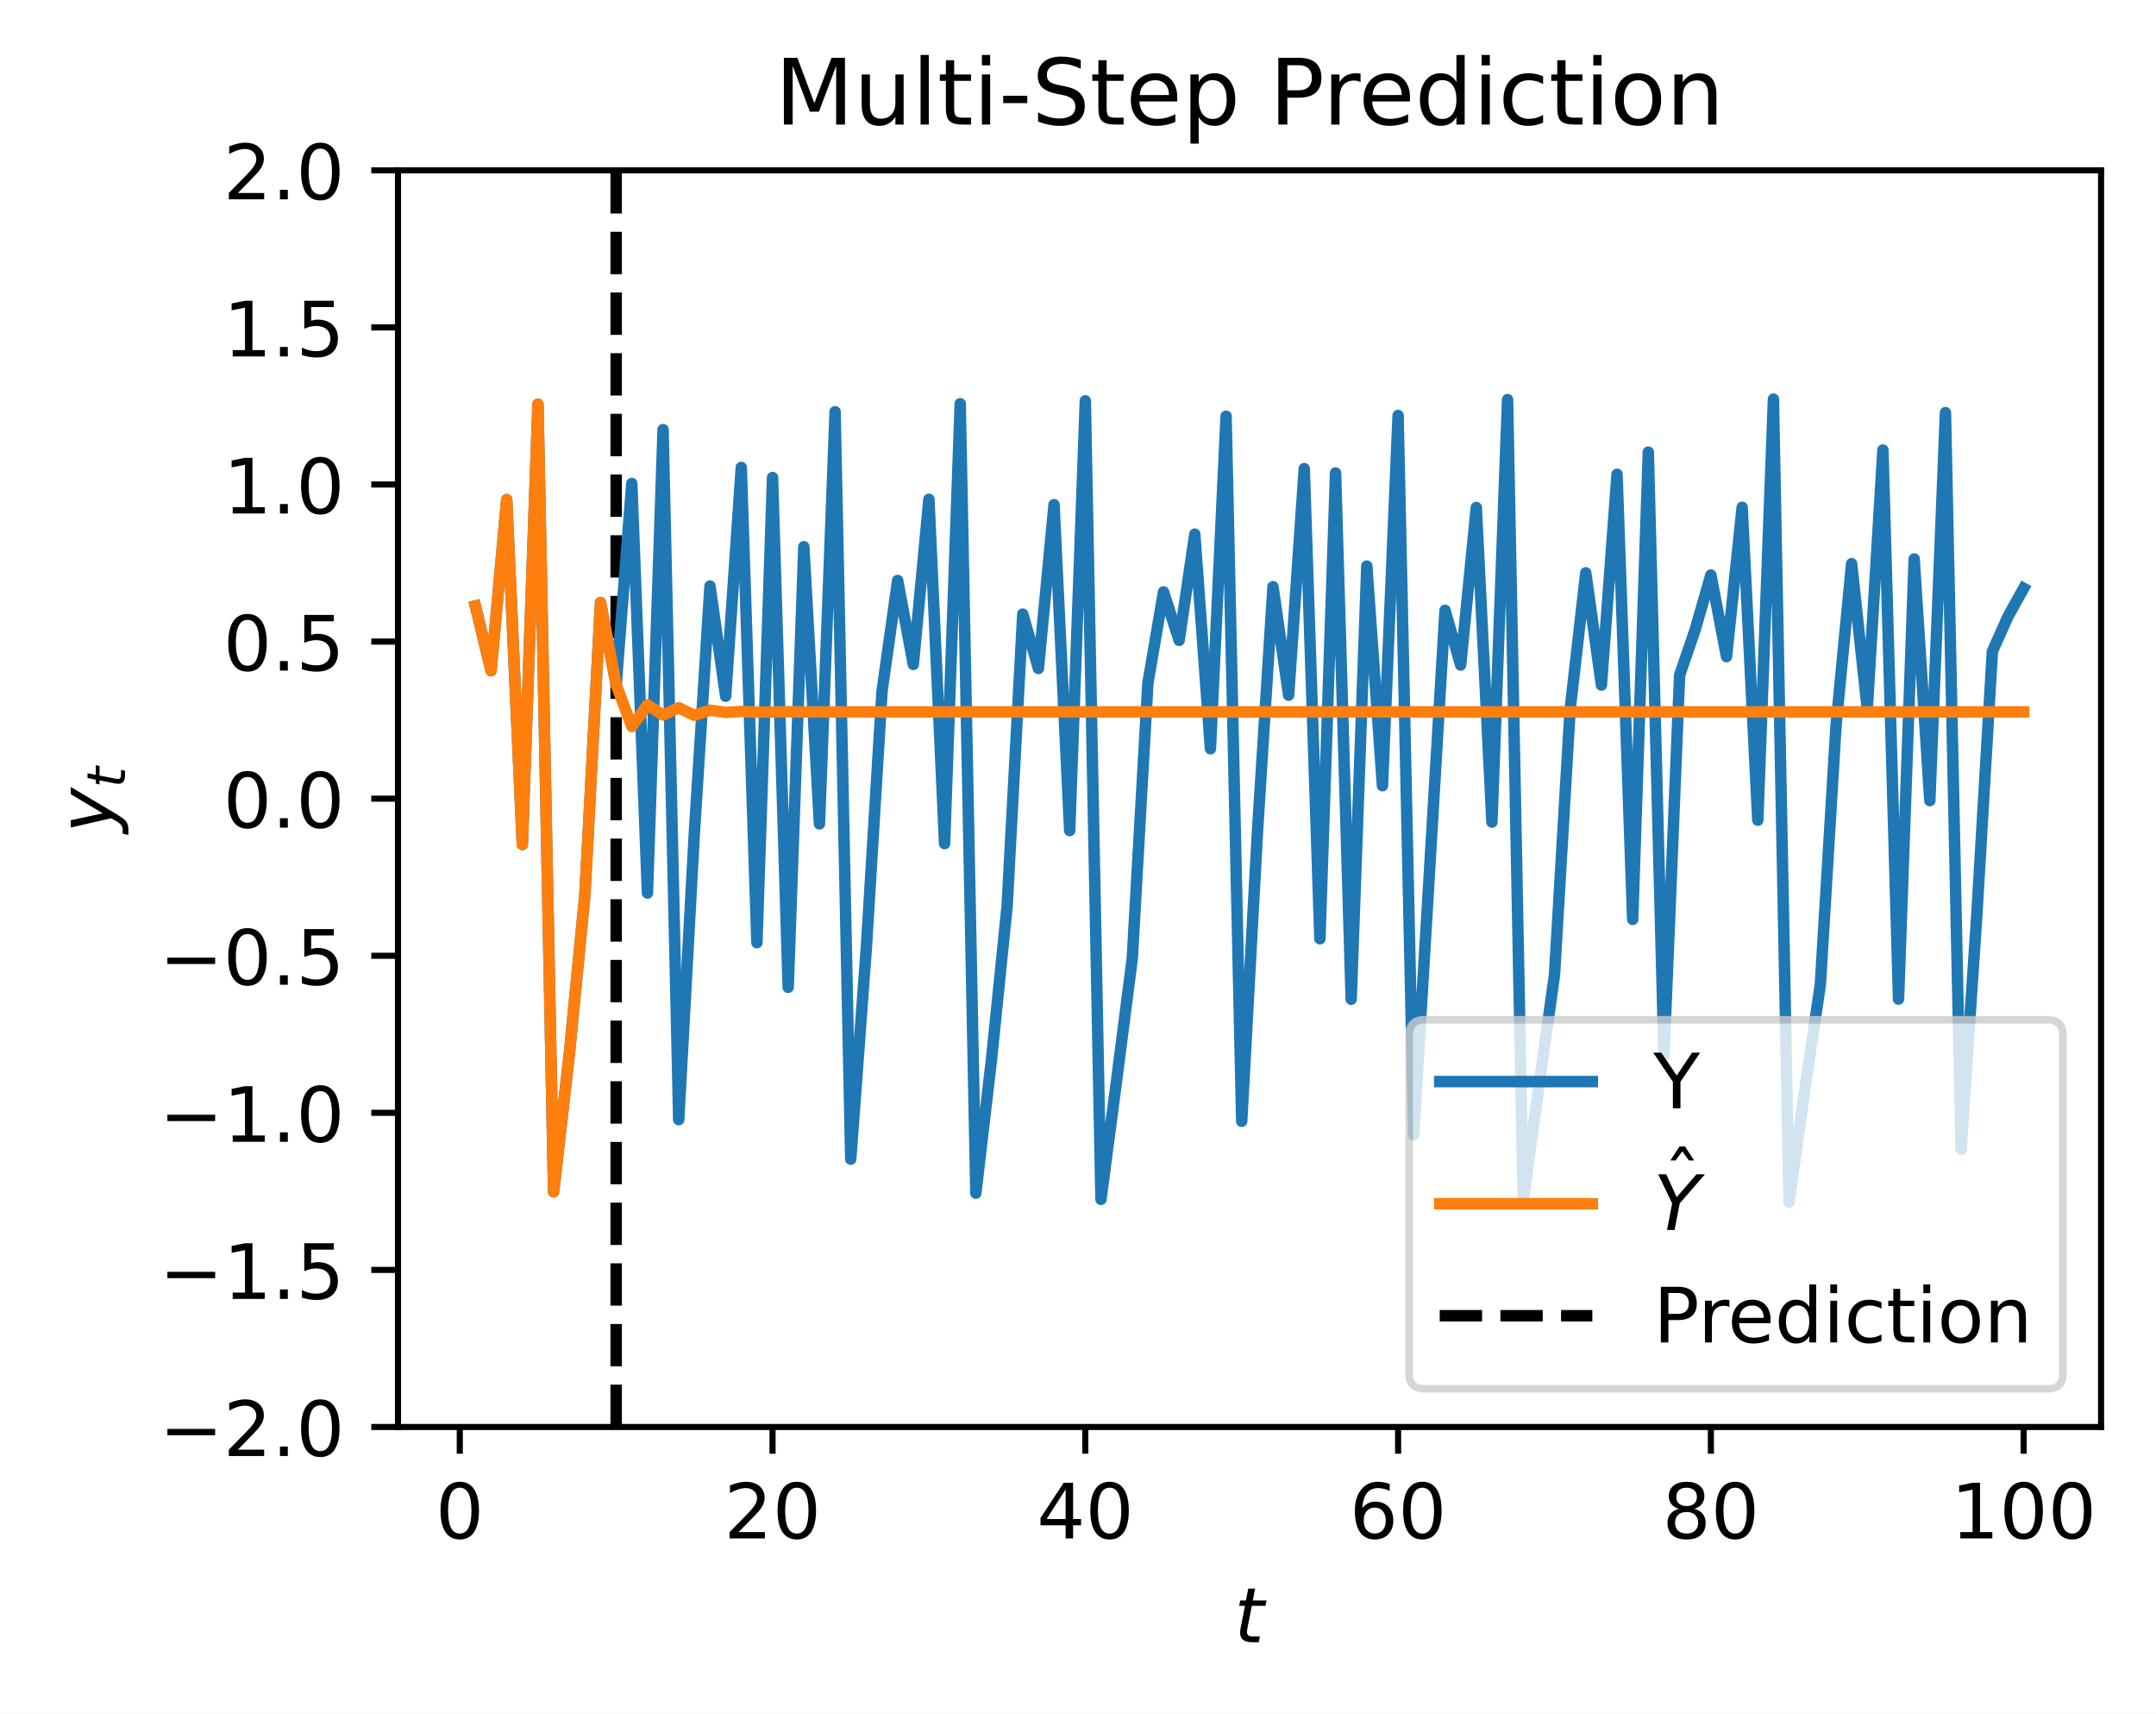
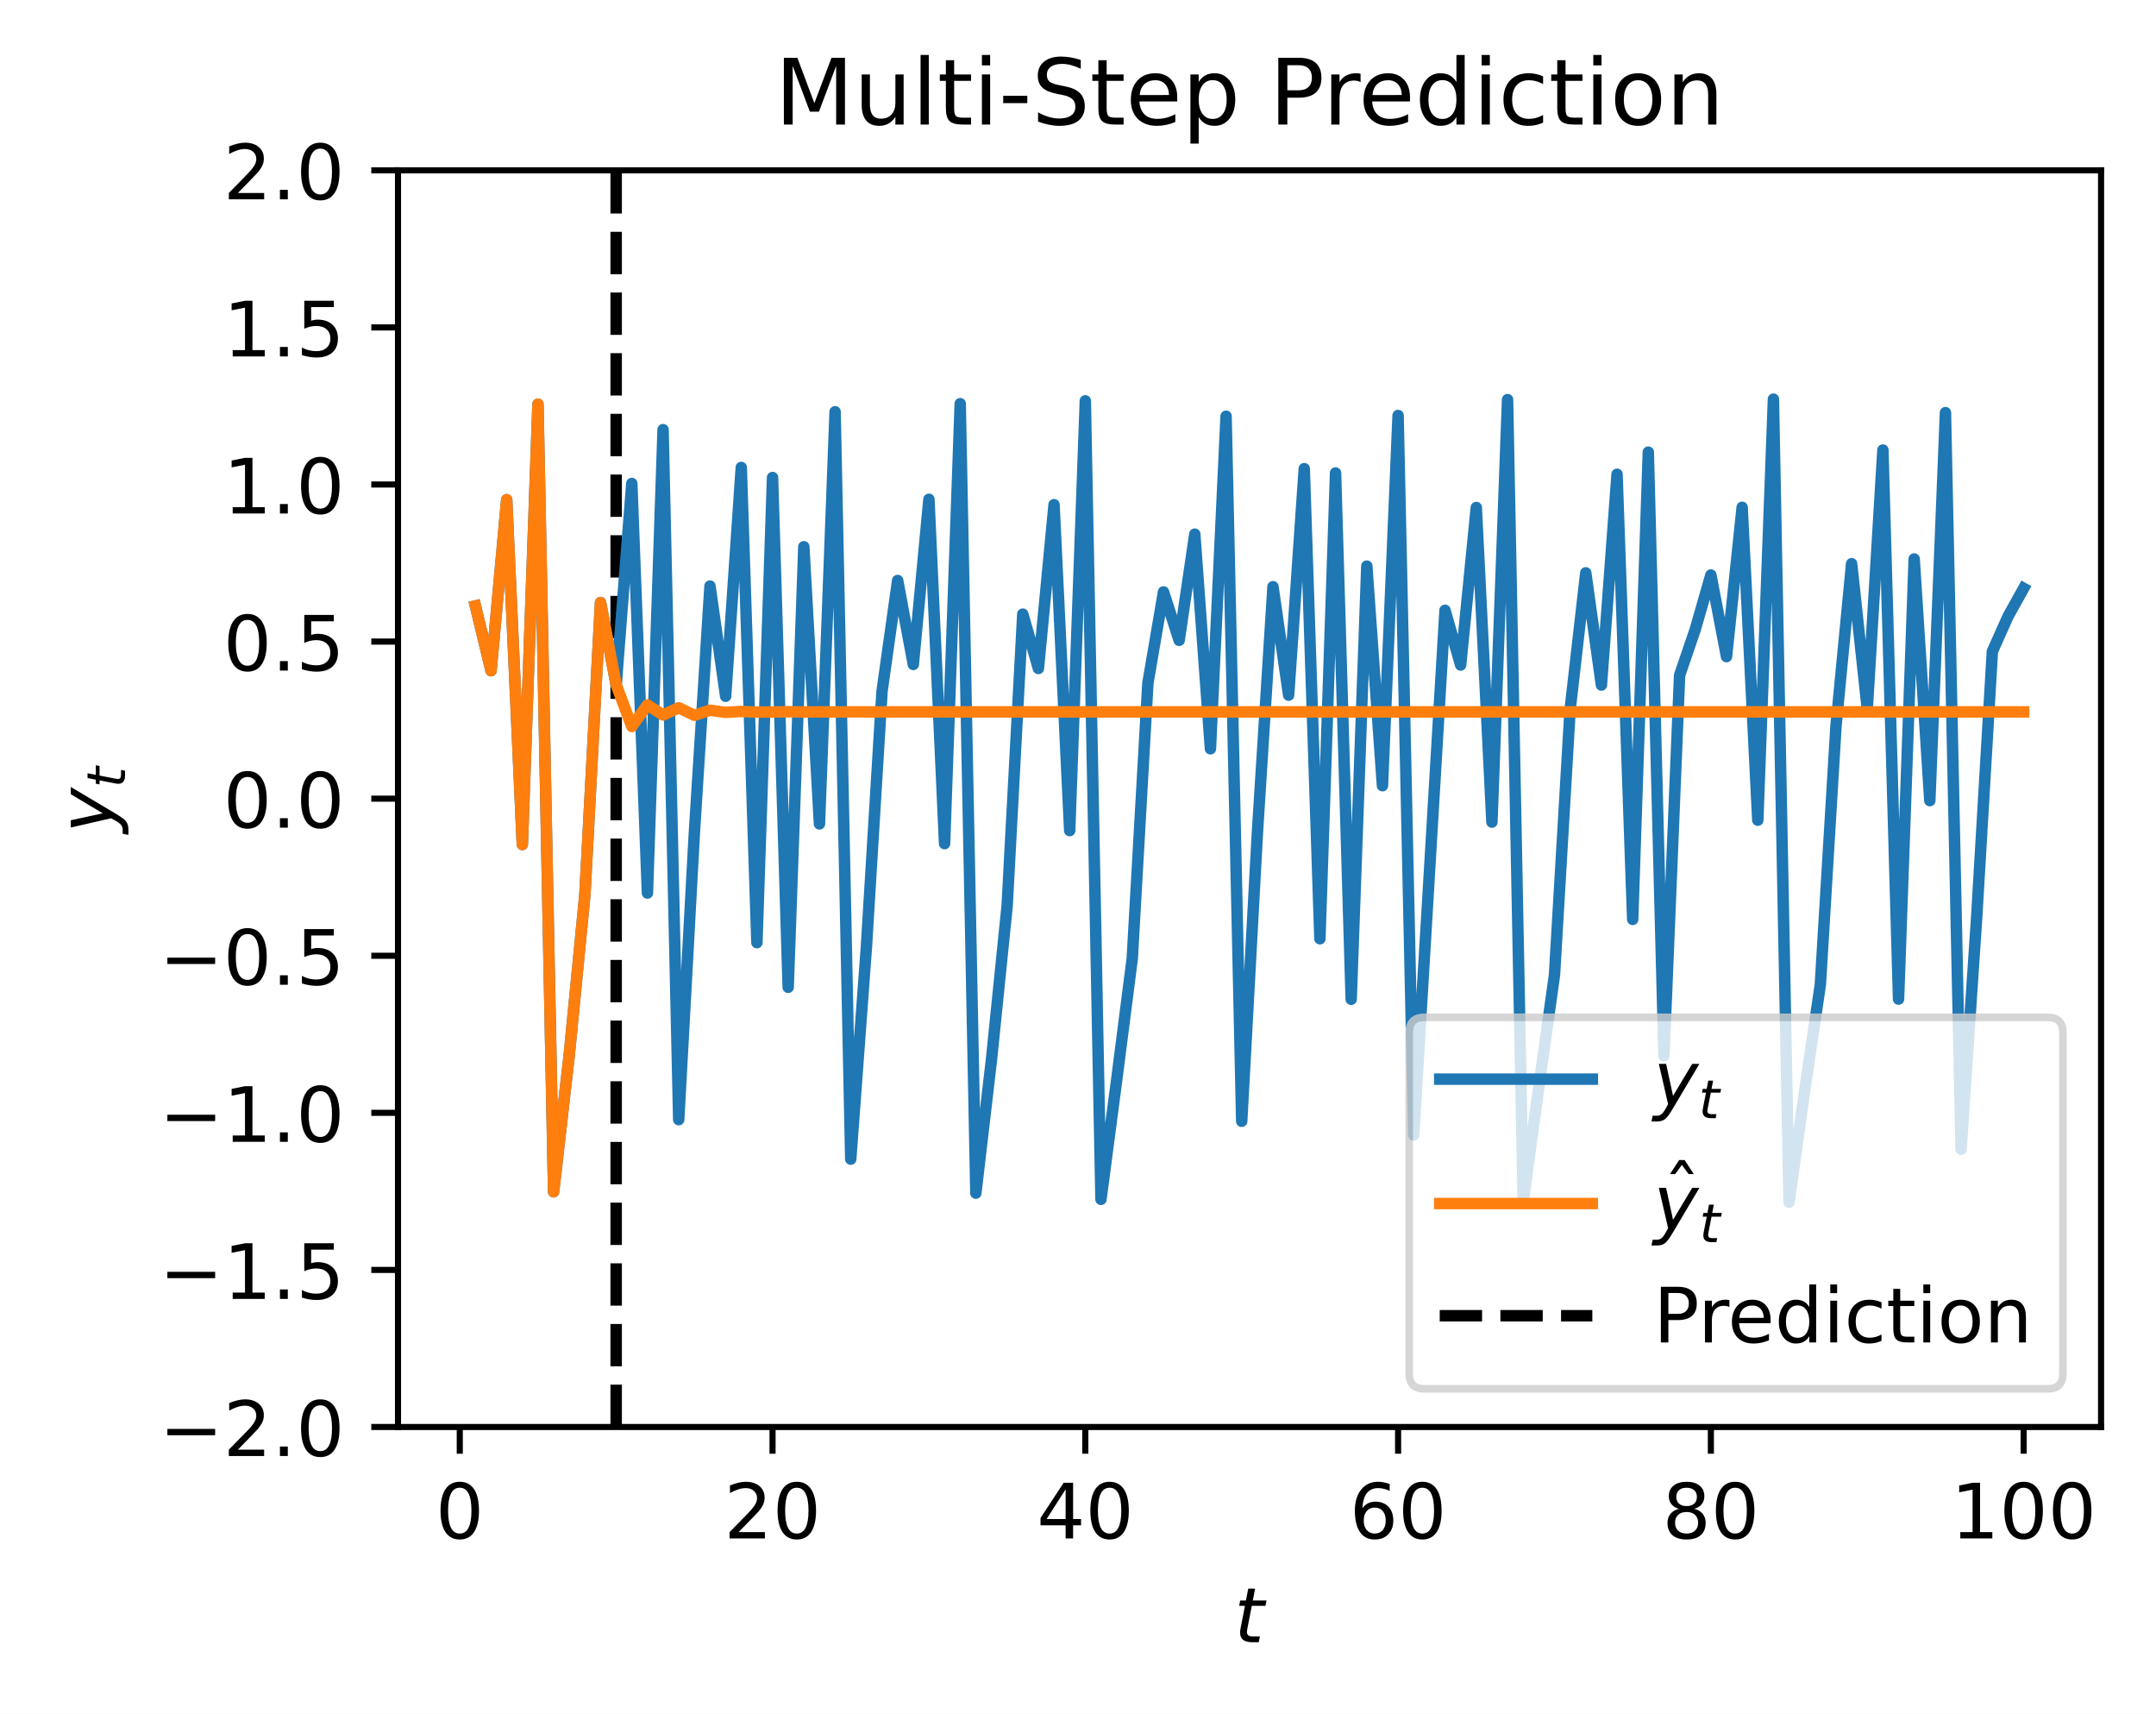
<svg xmlns="http://www.w3.org/2000/svg" xmlns:xlink="http://www.w3.org/1999/xlink" height="224.531pt" version="1.1" viewBox="0 0 282.561 224.531" width="282.561pt">
  <defs>
    <style type="text/css">
*{stroke-linecap:butt;stroke-linejoin:round;}
  </style>
  </defs>
  <g id="figure_1">
    <g id="patch_1">
      <path d="M 0 224.531  L 282.561 224.531  L 282.561 0  L 0 0  z " style="fill:#ffffff;" />
    </g>
    <g id="axes_1">
      <g id="patch_2">
        <path d="M 52.161 186.975  L 275.361 186.975  L 275.361 22.318  L 52.161 22.318  z " style="fill:#ffffff;" />
      </g>
      <g id="matplotlib.axis_1">
        <g id="xtick_1">
          <g id="line2d_1">
            <defs>
-               <path d="M 0 0  L 0 3.5  " id="m9770b2d6d5" style="stroke:#000000;stroke-width:0.8;" />
-             </defs>
-             <g>
-               <use style="stroke:#000000;stroke-width:0.8;" x="60.257" xlink:href="#m9770b2d6d5" y="186.975" />
+               <path d="M 0 0  L 0 3.5  " id="m501a3c24e9" style="stroke:#000000;stroke-width:0.8;" />
+             </defs>
+             <g>
+               <use style="stroke:#000000;stroke-width:0.8;" x="60.257" xlink:href="#m501a3c24e9" y="186.975" />
            </g>
          </g>
          <g id="text_1">
            <defs>
              <path d="M 31.781 66.406  Q 24.172 66.406 20.328 58.906  Q 16.5 51.422 16.5 36.375  Q 16.5 21.391 20.328 13.891  Q 24.172 6.391 31.781 6.391  Q 39.453 6.391 43.281 13.891  Q 47.125 21.391 47.125 36.375  Q 47.125 51.422 43.281 58.906  Q 39.453 66.406 31.781 66.406  z M 31.781 74.219  Q 44.047 74.219 50.516 64.516  Q 56.984 54.828 56.984 36.375  Q 56.984 17.969 50.516 8.266  Q 44.047 -1.422 31.781 -1.422  Q 19.531 -1.422 13.062 8.266  Q 6.594 17.969 6.594 36.375  Q 6.594 54.828 13.062 64.516  Q 19.531 74.219 31.781 74.219  z " id="DejaVuSans-48" />
            </defs>
            <g transform="translate(57.07556 201.5734)scale(0.1 -0.1)">
              <use xlink:href="#DejaVuSans-48" />
            </g>
          </g>
        </g>
        <g id="xtick_2">
          <g id="line2d_2">
            <g>
-               <use style="stroke:#000000;stroke-width:0.8;" x="101.249" xlink:href="#m9770b2d6d5" y="186.975" />
+               <use style="stroke:#000000;stroke-width:0.8;" x="101.249" xlink:href="#m501a3c24e9" y="186.975" />
            </g>
          </g>
          <g id="text_2">
            <defs>
              <path d="M 19.188 8.297  L 53.609 8.297  L 53.609 0  L 7.328 0  L 7.328 8.297  Q 12.938 14.109 22.625 23.891  Q 32.328 33.688 34.812 36.531  Q 39.547 41.844 41.422 45.531  Q 43.312 49.219 43.312 52.781  Q 43.312 58.594 39.234 62.25  Q 35.156 65.922 28.609 65.922  Q 23.969 65.922 18.812 64.312  Q 13.672 62.703 7.812 59.422  L 7.812 69.391  Q 13.766 71.781 18.938 73  Q 24.125 74.219 28.422 74.219  Q 39.75 74.219 46.484 68.547  Q 53.219 62.891 53.219 53.422  Q 53.219 48.922 51.531 44.891  Q 49.859 40.875 45.406 35.406  Q 44.188 33.984 37.641 27.219  Q 31.109 20.453 19.188 8.297  z " id="DejaVuSans-50" />
            </defs>
            <g transform="translate(94.88604 201.5734)scale(0.1 -0.1)">
              <use xlink:href="#DejaVuSans-50" />
              <use x="63.623" xlink:href="#DejaVuSans-48" />
            </g>
          </g>
        </g>
        <g id="xtick_3">
          <g id="line2d_3">
            <g>
-               <use style="stroke:#000000;stroke-width:0.8;" x="142.24" xlink:href="#m9770b2d6d5" y="186.975" />
+               <use style="stroke:#000000;stroke-width:0.8;" x="142.24" xlink:href="#m501a3c24e9" y="186.975" />
            </g>
          </g>
          <g id="text_3">
            <defs>
              <path d="M 37.797 64.312  L 12.891 25.391  L 37.797 25.391  z M 35.203 72.906  L 47.609 72.906  L 47.609 25.391  L 58.016 25.391  L 58.016 17.188  L 47.609 17.188  L 47.609 0  L 37.797 0  L 37.797 17.188  L 4.891 17.188  L 4.891 26.703  z " id="DejaVuSans-52" />
            </defs>
            <g transform="translate(135.8778 201.5734)scale(0.1 -0.1)">
              <use xlink:href="#DejaVuSans-52" />
              <use x="63.623" xlink:href="#DejaVuSans-48" />
            </g>
          </g>
        </g>
        <g id="xtick_4">
          <g id="line2d_4">
            <g>
-               <use style="stroke:#000000;stroke-width:0.8;" x="183.232" xlink:href="#m9770b2d6d5" y="186.975" />
+               <use style="stroke:#000000;stroke-width:0.8;" x="183.232" xlink:href="#m501a3c24e9" y="186.975" />
            </g>
          </g>
          <g id="text_4">
            <defs>
              <path d="M 33.016 40.375  Q 26.375 40.375 22.484 35.828  Q 18.609 31.297 18.609 23.391  Q 18.609 15.531 22.484 10.953  Q 26.375 6.391 33.016 6.391  Q 39.656 6.391 43.531 10.953  Q 47.406 15.531 47.406 23.391  Q 47.406 31.297 43.531 35.828  Q 39.656 40.375 33.016 40.375  z M 52.594 71.297  L 52.594 62.312  Q 48.875 64.062 45.094 64.984  Q 41.312 65.922 37.594 65.922  Q 27.828 65.922 22.672 59.328  Q 17.531 52.734 16.797 39.406  Q 19.672 43.656 24.016 45.922  Q 28.375 48.188 33.594 48.188  Q 44.578 48.188 50.953 41.516  Q 57.328 34.859 57.328 23.391  Q 57.328 12.156 50.688 5.359  Q 44.047 -1.422 33.016 -1.422  Q 20.359 -1.422 13.672 8.266  Q 6.984 17.969 6.984 36.375  Q 6.984 53.656 15.188 63.938  Q 23.391 74.219 37.203 74.219  Q 40.922 74.219 44.703 73.484  Q 48.484 72.75 52.594 71.297  z " id="DejaVuSans-54" />
            </defs>
            <g transform="translate(176.8695 201.5734)scale(0.1 -0.1)">
              <use xlink:href="#DejaVuSans-54" />
              <use x="63.623" xlink:href="#DejaVuSans-48" />
            </g>
          </g>
        </g>
        <g id="xtick_5">
          <g id="line2d_5">
            <g>
-               <use style="stroke:#000000;stroke-width:0.8;" x="224.224" xlink:href="#m9770b2d6d5" y="186.975" />
+               <use style="stroke:#000000;stroke-width:0.8;" x="224.224" xlink:href="#m501a3c24e9" y="186.975" />
            </g>
          </g>
          <g id="text_5">
            <defs>
              <path d="M 31.781 34.625  Q 24.75 34.625 20.719 30.859  Q 16.703 27.094 16.703 20.516  Q 16.703 13.922 20.719 10.156  Q 24.75 6.391 31.781 6.391  Q 38.812 6.391 42.859 10.172  Q 46.922 13.969 46.922 20.516  Q 46.922 27.094 42.891 30.859  Q 38.875 34.625 31.781 34.625  z M 21.922 38.812  Q 15.578 40.375 12.031 44.719  Q 8.5 49.078 8.5 55.328  Q 8.5 64.062 14.719 69.141  Q 20.953 74.219 31.781 74.219  Q 42.672 74.219 48.875 69.141  Q 55.078 64.062 55.078 55.328  Q 55.078 49.078 51.531 44.719  Q 48 40.375 41.703 38.812  Q 48.828 37.156 52.797 32.312  Q 56.781 27.484 56.781 20.516  Q 56.781 9.906 50.312 4.234  Q 43.844 -1.422 31.781 -1.422  Q 19.734 -1.422 13.25 4.234  Q 6.781 9.906 6.781 20.516  Q 6.781 27.484 10.781 32.312  Q 14.797 37.156 21.922 38.812  z M 18.312 54.391  Q 18.312 48.734 21.844 45.562  Q 25.391 42.391 31.781 42.391  Q 38.141 42.391 41.719 45.562  Q 45.312 48.734 45.312 54.391  Q 45.312 60.062 41.719 63.234  Q 38.141 66.406 31.781 66.406  Q 25.391 66.406 21.844 63.234  Q 18.312 60.062 18.312 54.391  z " id="DejaVuSans-56" />
            </defs>
            <g transform="translate(217.8612 201.5734)scale(0.1 -0.1)">
              <use xlink:href="#DejaVuSans-56" />
              <use x="63.623" xlink:href="#DejaVuSans-48" />
            </g>
          </g>
        </g>
        <g id="xtick_6">
          <g id="line2d_6">
            <g>
-               <use style="stroke:#000000;stroke-width:0.8;" x="265.215" xlink:href="#m9770b2d6d5" y="186.975" />
+               <use style="stroke:#000000;stroke-width:0.8;" x="265.215" xlink:href="#m501a3c24e9" y="186.975" />
            </g>
          </g>
          <g id="text_6">
            <defs>
              <path d="M 12.406 8.297  L 28.516 8.297  L 28.516 63.922  L 10.984 60.406  L 10.984 69.391  L 28.422 72.906  L 38.281 72.906  L 38.281 8.297  L 54.391 8.297  L 54.391 0  L 12.406 0  z " id="DejaVuSans-49" />
            </defs>
            <g transform="translate(255.6717 201.5734)scale(0.1 -0.1)">
              <use xlink:href="#DejaVuSans-49" />
              <use x="63.623" xlink:href="#DejaVuSans-48" />
              <use x="127.246" xlink:href="#DejaVuSans-48" />
            </g>
          </g>
        </g>
        <g id="text_7">
          <defs>
            <path d="M 42.281 54.688  L 40.922 47.703  L 23 47.703  L 17.188 18.016  Q 16.891 16.359 16.75 15.234  Q 16.609 14.109 16.609 13.484  Q 16.609 10.359 18.484 8.938  Q 20.359 7.516 24.516 7.516  L 33.594 7.516  L 32.078 0  L 23.484 0  Q 15.484 0 11.547 3.125  Q 7.625 6.25 7.625 12.594  Q 7.625 13.719 7.766 15.062  Q 7.906 16.406 8.203 18.016  L 14.016 47.703  L 6.391 47.703  L 7.812 54.688  L 15.281 54.688  L 18.312 70.219  L 27.297 70.219  L 24.312 54.688  z " id="DejaVuSans-Oblique-116" />
          </defs>
          <g transform="translate(161.7609 215.2515)scale(0.1 -0.1)">
            <use transform="translate(0 0.78125)" xlink:href="#DejaVuSans-Oblique-116" />
          </g>
        </g>
      </g>
      <g id="matplotlib.axis_2">
        <g id="ytick_1">
          <g id="line2d_7">
            <defs>
-               <path d="M 0 0  L -3.5 0  " id="md4ead4db08" style="stroke:#000000;stroke-width:0.8;" />
-             </defs>
-             <g>
-               <use style="stroke:#000000;stroke-width:0.8;" x="52.161" xlink:href="#md4ead4db08" y="186.975" />
+               <path d="M 0 0  L -3.5 0  " id="m56d4426557" style="stroke:#000000;stroke-width:0.8;" />
+             </defs>
+             <g>
+               <use style="stroke:#000000;stroke-width:0.8;" x="52.161" xlink:href="#m56d4426557" y="186.975" />
            </g>
          </g>
          <g id="text_8">
            <defs>
              <path d="M 10.594 35.5  L 73.188 35.5  L 73.188 27.203  L 10.594 27.203  z " id="DejaVuSans-8722" />
              <path d="M 10.688 12.406  L 21 12.406  L 21 0  L 10.688 0  z " id="DejaVuSans-46" />
            </defs>
            <g transform="translate(20.87813 190.7741)scale(0.1 -0.1)">
              <use xlink:href="#DejaVuSans-8722" />
              <use x="83.789" xlink:href="#DejaVuSans-50" />
              <use x="147.412" xlink:href="#DejaVuSans-46" />
              <use x="179.199" xlink:href="#DejaVuSans-48" />
            </g>
          </g>
        </g>
        <g id="ytick_2">
          <g id="line2d_8">
            <g>
-               <use style="stroke:#000000;stroke-width:0.8;" x="52.161" xlink:href="#md4ead4db08" y="166.393" />
+               <use style="stroke:#000000;stroke-width:0.8;" x="52.161" xlink:href="#m56d4426557" y="166.393" />
            </g>
          </g>
          <g id="text_9">
            <defs>
              <path d="M 10.797 72.906  L 49.516 72.906  L 49.516 64.594  L 19.828 64.594  L 19.828 46.734  Q 21.969 47.469 24.109 47.828  Q 26.266 48.188 28.422 48.188  Q 40.625 48.188 47.75 41.5  Q 54.891 34.812 54.891 23.391  Q 54.891 11.625 47.562 5.094  Q 40.234 -1.422 26.906 -1.422  Q 22.312 -1.422 17.547 -0.641  Q 12.797 0.141 7.719 1.703  L 7.719 11.625  Q 12.109 9.234 16.797 8.062  Q 21.484 6.891 26.703 6.891  Q 35.156 6.891 40.078 11.328  Q 45.016 15.766 45.016 23.391  Q 45.016 31 40.078 35.438  Q 35.156 39.891 26.703 39.891  Q 22.75 39.891 18.812 39.016  Q 14.891 38.141 10.797 36.281  z " id="DejaVuSans-53" />
            </defs>
            <g transform="translate(20.87813 170.192)scale(0.1 -0.1)">
              <use xlink:href="#DejaVuSans-8722" />
              <use x="83.789" xlink:href="#DejaVuSans-49" />
              <use x="147.412" xlink:href="#DejaVuSans-46" />
              <use x="179.199" xlink:href="#DejaVuSans-53" />
            </g>
          </g>
        </g>
        <g id="ytick_3">
          <g id="line2d_9">
            <g>
-               <use style="stroke:#000000;stroke-width:0.8;" x="52.161" xlink:href="#md4ead4db08" y="145.811" />
+               <use style="stroke:#000000;stroke-width:0.8;" x="52.161" xlink:href="#m56d4426557" y="145.811" />
            </g>
          </g>
          <g id="text_10">
            <g transform="translate(20.87813 149.6099)scale(0.1 -0.1)">
              <use xlink:href="#DejaVuSans-8722" />
              <use x="83.789" xlink:href="#DejaVuSans-49" />
              <use x="147.412" xlink:href="#DejaVuSans-46" />
              <use x="179.199" xlink:href="#DejaVuSans-48" />
            </g>
          </g>
        </g>
        <g id="ytick_4">
          <g id="line2d_10">
            <g>
-               <use style="stroke:#000000;stroke-width:0.8;" x="52.161" xlink:href="#md4ead4db08" y="125.229" />
+               <use style="stroke:#000000;stroke-width:0.8;" x="52.161" xlink:href="#m56d4426557" y="125.229" />
            </g>
          </g>
          <g id="text_11">
            <g transform="translate(20.87813 129.0278)scale(0.1 -0.1)">
              <use xlink:href="#DejaVuSans-8722" />
              <use x="83.789" xlink:href="#DejaVuSans-48" />
              <use x="147.412" xlink:href="#DejaVuSans-46" />
              <use x="179.199" xlink:href="#DejaVuSans-53" />
            </g>
          </g>
        </g>
        <g id="ytick_5">
          <g id="line2d_11">
            <g>
-               <use style="stroke:#000000;stroke-width:0.8;" x="52.161" xlink:href="#md4ead4db08" y="104.647" />
+               <use style="stroke:#000000;stroke-width:0.8;" x="52.161" xlink:href="#m56d4426557" y="104.647" />
            </g>
          </g>
          <g id="text_12">
            <g transform="translate(29.25781 108.4457)scale(0.1 -0.1)">
              <use xlink:href="#DejaVuSans-48" />
              <use x="63.623" xlink:href="#DejaVuSans-46" />
              <use x="95.41" xlink:href="#DejaVuSans-48" />
            </g>
          </g>
        </g>
        <g id="ytick_6">
          <g id="line2d_12">
            <g>
-               <use style="stroke:#000000;stroke-width:0.8;" x="52.161" xlink:href="#md4ead4db08" y="84.064" />
+               <use style="stroke:#000000;stroke-width:0.8;" x="52.161" xlink:href="#m56d4426557" y="84.064" />
            </g>
          </g>
          <g id="text_13">
            <g transform="translate(29.25781 87.86364)scale(0.1 -0.1)">
              <use xlink:href="#DejaVuSans-48" />
              <use x="63.623" xlink:href="#DejaVuSans-46" />
              <use x="95.41" xlink:href="#DejaVuSans-53" />
            </g>
          </g>
        </g>
        <g id="ytick_7">
          <g id="line2d_13">
            <g>
-               <use style="stroke:#000000;stroke-width:0.8;" x="52.161" xlink:href="#md4ead4db08" y="63.482" />
+               <use style="stroke:#000000;stroke-width:0.8;" x="52.161" xlink:href="#m56d4426557" y="63.482" />
            </g>
          </g>
          <g id="text_14">
            <g transform="translate(29.25781 67.28154)scale(0.1 -0.1)">
              <use xlink:href="#DejaVuSans-49" />
              <use x="63.623" xlink:href="#DejaVuSans-46" />
              <use x="95.41" xlink:href="#DejaVuSans-48" />
            </g>
          </g>
        </g>
        <g id="ytick_8">
          <g id="line2d_14">
            <g>
-               <use style="stroke:#000000;stroke-width:0.8;" x="52.161" xlink:href="#md4ead4db08" y="42.9" />
+               <use style="stroke:#000000;stroke-width:0.8;" x="52.161" xlink:href="#m56d4426557" y="42.9" />
            </g>
          </g>
          <g id="text_15">
            <g transform="translate(29.25781 46.69944)scale(0.1 -0.1)">
              <use xlink:href="#DejaVuSans-49" />
              <use x="63.623" xlink:href="#DejaVuSans-46" />
              <use x="95.41" xlink:href="#DejaVuSans-53" />
            </g>
          </g>
        </g>
        <g id="ytick_9">
          <g id="line2d_15">
            <g>
-               <use style="stroke:#000000;stroke-width:0.8;" x="52.161" xlink:href="#md4ead4db08" y="22.318" />
+               <use style="stroke:#000000;stroke-width:0.8;" x="52.161" xlink:href="#m56d4426557" y="22.318" />
            </g>
          </g>
          <g id="text_16">
            <g transform="translate(29.25781 26.11734)scale(0.1 -0.1)">
              <use xlink:href="#DejaVuSans-50" />
              <use x="63.623" xlink:href="#DejaVuSans-46" />
              <use x="95.41" xlink:href="#DejaVuSans-48" />
            </g>
          </g>
        </g>
        <g id="text_17">
          <defs>
            <path d="M 24.812 -5.078  Q 18.562 -15.578 14.625 -18.188  Q 10.688 -20.797 4.594 -20.797  L -2.484 -20.797  L -0.984 -13.281  L 4.203 -13.281  Q 7.953 -13.281 10.594 -11.234  Q 13.234 -9.188 16.5 -3.219  L 19.281 2  L 7.172 54.688  L 16.703 54.688  L 25.781 12.797  L 50.875 54.688  L 60.297 54.688  z " id="DejaVuSans-Oblique-121" />
          </defs>
          <g transform="translate(14.77812 109.1465)rotate(-90)scale(0.1 -0.1)">
            <use transform="translate(0 0.3125)" xlink:href="#DejaVuSans-Oblique-121" />
            <use transform="translate(59.17969 -16.09375)scale(0.7)" xlink:href="#DejaVuSans-Oblique-116" />
          </g>
        </g>
      </g>
      <g id="LineCollection_1">
-         <path clip-path="url(#p49cc8c278e)" d="M 80.753 186.975  L 80.753 22.318  " style="fill:none;stroke:#000000;stroke-dasharray:5.55,2.4;stroke-dashoffset:0;stroke-width:1.5;" />
+         <path clip-path="url(#p7dbaebaa67)" d="M 80.753 186.975  L 80.753 22.318  " style="fill:none;stroke:#000000;stroke-dasharray:5.55,2.4;stroke-dashoffset:0;stroke-width:1.5;" />
      </g>
      <g id="line2d_16">
-         <path clip-path="url(#p49cc8c278e)" d="M 62.306 79.402  L 64.356 87.881  L 66.406 65.469  L 68.455 110.654  L 70.505 52.956  L 72.554 156.155  L 74.604 138.208  L 76.653 117.243  L 78.703 78.948  L 80.753 89.723  L 82.802 63.347  L 84.852 117.014  L 86.901 56.294  L 88.951 146.706  L 91.001 109.14  L 93.05 76.787  L 95.1 91.228  L 97.149 61.248  L 99.199 123.511  L 101.249 62.566  L 103.298 129.365  L 105.348 71.638  L 107.397 107.954  L 109.447 53.952  L 111.496 151.879  L 113.546 124.148  L 115.596 90.586  L 117.645 76.057  L 119.695 87.063  L 121.744 65.42  L 123.794 110.539  L 125.844 52.895  L 127.893 156.335  L 129.943 138.824  L 131.992 118.715  L 134.042 80.467  L 136.092 87.587  L 138.141 66.126  L 140.191 108.829  L 142.24 52.521  L 144.29 157.144  L 146.339 141.578  L 148.389 125.618  L 150.439 89.519  L 152.488 77.556  L 154.538 83.904  L 156.587 69.989  L 158.637 98.111  L 160.687 54.538  L 162.736 146.918  L 164.786 109.221  L 166.835 76.875  L 168.885 91.085  L 170.934 61.406  L 172.984 123.003  L 175.034 61.971  L 177.083 130.93  L 179.133 74.174  L 181.182 102.948  L 183.232 54.439  L 185.282 148.706  L 187.331 114.443  L 189.381 79.964  L 191.43 87.141  L 193.48 66.5  L 195.53 107.719  L 197.579 52.36  L 199.629 157.385  L 201.678 142.391  L 203.728 127.755  L 205.777 92.967  L 207.827 75.054  L 209.877 89.761  L 211.926 62.14  L 213.976 120.466  L 216.025 59.241  L 218.075 138.344  L 220.125 88.48  L 222.174 82.48  L 224.224 75.343  L 226.273 86.036  L 228.323 66.471  L 230.373 107.466  L 232.422 52.3  L 234.472 157.522  L 236.521 142.864  L 238.571 129.018  L 240.62 95.149  L 242.67 73.862  L 244.72 92.865  L 246.769 58.968  L 248.819 130.912  L 250.868 73.241  L 252.918 104.906  L 254.968 54.063  L 257.017 150.582  L 259.067 120.071  L 261.116 85.354  L 263.166 80.768  L 265.215 77.087  " style="fill:none;stroke:#1f77b4;stroke-linecap:square;stroke-width:1.5;" />
+         <path clip-path="url(#p7dbaebaa67)" d="M 62.306 79.402  L 64.356 87.881  L 66.406 65.469  L 68.455 110.654  L 70.505 52.956  L 72.554 156.155  L 74.604 138.208  L 76.653 117.243  L 78.703 78.948  L 80.753 89.723  L 82.802 63.347  L 84.852 117.014  L 86.901 56.294  L 88.951 146.706  L 91.001 109.14  L 93.05 76.787  L 95.1 91.228  L 97.149 61.248  L 99.199 123.511  L 101.249 62.566  L 103.298 129.365  L 105.348 71.638  L 107.397 107.954  L 109.447 53.952  L 111.496 151.879  L 113.546 124.148  L 115.596 90.586  L 117.645 76.057  L 119.695 87.063  L 121.744 65.42  L 123.794 110.539  L 125.844 52.895  L 127.893 156.335  L 129.943 138.824  L 131.992 118.715  L 134.042 80.467  L 136.092 87.587  L 138.141 66.126  L 140.191 108.829  L 142.24 52.521  L 144.29 157.144  L 146.339 141.578  L 148.389 125.618  L 150.439 89.519  L 152.488 77.556  L 154.538 83.904  L 156.587 69.989  L 158.637 98.111  L 160.687 54.538  L 162.736 146.918  L 164.786 109.221  L 166.835 76.875  L 168.885 91.085  L 170.934 61.406  L 172.984 123.003  L 175.034 61.971  L 177.083 130.93  L 179.133 74.174  L 181.182 102.948  L 183.232 54.439  L 185.282 148.706  L 187.331 114.443  L 189.381 79.964  L 191.43 87.141  L 193.48 66.5  L 195.53 107.719  L 197.579 52.36  L 199.629 157.385  L 201.678 142.391  L 203.728 127.755  L 205.777 92.967  L 207.827 75.054  L 209.877 89.761  L 211.926 62.14  L 213.976 120.466  L 216.025 59.241  L 218.075 138.344  L 220.125 88.48  L 222.174 82.48  L 224.224 75.343  L 226.273 86.036  L 228.323 66.471  L 230.373 107.466  L 232.422 52.3  L 234.472 157.522  L 236.521 142.864  L 238.571 129.018  L 240.62 95.149  L 242.67 73.862  L 244.72 92.865  L 246.769 58.968  L 248.819 130.912  L 250.868 73.241  L 252.918 104.906  L 254.968 54.063  L 257.017 150.582  L 259.067 120.071  L 261.116 85.354  L 263.166 80.768  L 265.215 77.087  " style="fill:none;stroke:#1f77b4;stroke-linecap:square;stroke-width:1.5;" />
      </g>
      <g id="line2d_17">
-         <path clip-path="url(#p49cc8c278e)" d="M 62.306 79.402  L 64.356 87.881  L 66.406 65.469  L 68.455 110.654  L 70.505 52.956  L 72.554 156.155  L 74.604 138.208  L 76.653 117.243  L 78.703 78.948  L 80.753 89.723  L 82.802 95.194  L 84.852 92.361  L 86.901 93.687  L 88.951 92.733  L 91.001 93.727  L 93.05 93.053  L 95.1 93.342  L 97.149 93.217  L 99.199 93.309  L 101.249 93.286  L 103.298 93.253  L 105.348 93.284  L 107.397 93.272  L 109.447 93.281  L 111.496 93.271  L 113.546 93.275  L 115.596 93.276  L 117.645 93.275  L 119.695 93.275  L 121.744 93.275  L 123.794 93.275  L 125.844 93.275  L 127.893 93.275  L 129.943 93.275  L 131.992 93.275  L 134.042 93.275  L 136.092 93.275  L 138.141 93.275  L 140.191 93.275  L 142.24 93.275  L 144.29 93.275  L 146.339 93.275  L 148.389 93.275  L 150.439 93.275  L 152.488 93.275  L 154.538 93.275  L 156.587 93.275  L 158.637 93.275  L 160.687 93.275  L 162.736 93.275  L 164.786 93.275  L 166.835 93.275  L 168.885 93.275  L 170.934 93.275  L 172.984 93.275  L 175.034 93.275  L 177.083 93.275  L 179.133 93.275  L 181.182 93.275  L 183.232 93.275  L 185.282 93.275  L 187.331 93.275  L 189.381 93.275  L 191.43 93.275  L 193.48 93.275  L 195.53 93.275  L 197.579 93.275  L 199.629 93.275  L 201.678 93.275  L 203.728 93.275  L 205.777 93.275  L 207.827 93.275  L 209.877 93.275  L 211.926 93.275  L 213.976 93.275  L 216.025 93.275  L 218.075 93.275  L 220.125 93.275  L 222.174 93.275  L 224.224 93.275  L 226.273 93.275  L 228.323 93.275  L 230.373 93.275  L 232.422 93.275  L 234.472 93.275  L 236.521 93.275  L 238.571 93.275  L 240.62 93.275  L 242.67 93.275  L 244.72 93.275  L 246.769 93.275  L 248.819 93.275  L 250.868 93.275  L 252.918 93.275  L 254.968 93.275  L 257.017 93.275  L 259.067 93.275  L 261.116 93.275  L 263.166 93.275  L 265.215 93.275  " style="fill:none;stroke:#ff7f0e;stroke-linecap:square;stroke-width:1.5;" />
+         <path clip-path="url(#p7dbaebaa67)" d="M 62.306 79.402  L 64.356 87.881  L 66.406 65.469  L 68.455 110.654  L 70.505 52.956  L 72.554 156.155  L 74.604 138.208  L 76.653 117.243  L 78.703 78.948  L 80.753 89.723  L 82.802 95.194  L 84.852 92.361  L 86.901 93.687  L 88.951 92.733  L 91.001 93.727  L 93.05 93.053  L 95.1 93.342  L 97.149 93.217  L 99.199 93.309  L 101.249 93.286  L 103.298 93.253  L 105.348 93.284  L 107.397 93.272  L 109.447 93.281  L 111.496 93.271  L 113.546 93.275  L 115.596 93.276  L 117.645 93.275  L 119.695 93.275  L 121.744 93.275  L 123.794 93.275  L 125.844 93.275  L 127.893 93.275  L 129.943 93.275  L 131.992 93.275  L 134.042 93.275  L 136.092 93.275  L 138.141 93.275  L 140.191 93.275  L 142.24 93.275  L 144.29 93.275  L 146.339 93.275  L 148.389 93.275  L 150.439 93.275  L 152.488 93.275  L 154.538 93.275  L 156.587 93.275  L 158.637 93.275  L 160.687 93.275  L 162.736 93.275  L 164.786 93.275  L 166.835 93.275  L 168.885 93.275  L 170.934 93.275  L 172.984 93.275  L 175.034 93.275  L 177.083 93.275  L 179.133 93.275  L 181.182 93.275  L 183.232 93.275  L 185.282 93.275  L 187.331 93.275  L 189.381 93.275  L 191.43 93.275  L 193.48 93.275  L 195.53 93.275  L 197.579 93.275  L 199.629 93.275  L 201.678 93.275  L 203.728 93.275  L 205.777 93.275  L 207.827 93.275  L 209.877 93.275  L 211.926 93.275  L 213.976 93.275  L 216.025 93.275  L 218.075 93.275  L 220.125 93.275  L 222.174 93.275  L 224.224 93.275  L 226.273 93.275  L 228.323 93.275  L 230.373 93.275  L 232.422 93.275  L 234.472 93.275  L 236.521 93.275  L 238.571 93.275  L 240.62 93.275  L 242.67 93.275  L 244.72 93.275  L 246.769 93.275  L 248.819 93.275  L 250.868 93.275  L 252.918 93.275  L 254.968 93.275  L 257.017 93.275  L 259.067 93.275  L 261.116 93.275  L 263.166 93.275  L 265.215 93.275  " style="fill:none;stroke:#ff7f0e;stroke-linecap:square;stroke-width:1.5;" />
      </g>
      <g id="patch_3">
        <path d="M 52.161 186.975  L 52.161 22.318  " style="fill:none;stroke:#000000;stroke-linecap:square;stroke-linejoin:miter;stroke-width:0.8;" />
      </g>
      <g id="patch_4">
        <path d="M 275.361 186.975  L 275.361 22.318  " style="fill:none;stroke:#000000;stroke-linecap:square;stroke-linejoin:miter;stroke-width:0.8;" />
      </g>
      <g id="patch_5">
        <path d="M 52.161 186.975  L 275.361 186.975  " style="fill:none;stroke:#000000;stroke-linecap:square;stroke-linejoin:miter;stroke-width:0.8;" />
      </g>
      <g id="patch_6">
        <path d="M 52.161 22.318  L 275.361 22.318  " style="fill:none;stroke:#000000;stroke-linecap:square;stroke-linejoin:miter;stroke-width:0.8;" />
      </g>
      <g id="text_18">
        <defs>
          <path d="M 9.812 72.906  L 24.516 72.906  L 43.109 23.297  L 61.812 72.906  L 76.516 72.906  L 76.516 0  L 66.891 0  L 66.891 64.016  L 48.094 14.016  L 38.188 14.016  L 19.391 64.016  L 19.391 0  L 9.812 0  z " id="DejaVuSans-77" />
          <path d="M 8.5 21.578  L 8.5 54.688  L 17.484 54.688  L 17.484 21.922  Q 17.484 14.156 20.5 10.266  Q 23.531 6.391 29.594 6.391  Q 36.859 6.391 41.078 11.031  Q 45.312 15.672 45.312 23.688  L 45.312 54.688  L 54.297 54.688  L 54.297 0  L 45.312 0  L 45.312 8.406  Q 42.047 3.422 37.719 1  Q 33.406 -1.422 27.688 -1.422  Q 18.266 -1.422 13.375 4.438  Q 8.5 10.297 8.5 21.578  z M 31.109 56  z " id="DejaVuSans-117" />
          <path d="M 9.422 75.984  L 18.406 75.984  L 18.406 0  L 9.422 0  z " id="DejaVuSans-108" />
          <path d="M 18.312 70.219  L 18.312 54.688  L 36.812 54.688  L 36.812 47.703  L 18.312 47.703  L 18.312 18.016  Q 18.312 11.328 20.141 9.422  Q 21.969 7.516 27.594 7.516  L 36.812 7.516  L 36.812 0  L 27.594 0  Q 17.188 0 13.234 3.875  Q 9.281 7.766 9.281 18.016  L 9.281 47.703  L 2.688 47.703  L 2.688 54.688  L 9.281 54.688  L 9.281 70.219  z " id="DejaVuSans-116" />
          <path d="M 9.422 54.688  L 18.406 54.688  L 18.406 0  L 9.422 0  z M 9.422 75.984  L 18.406 75.984  L 18.406 64.594  L 9.422 64.594  z " id="DejaVuSans-105" />
          <path d="M 4.891 31.391  L 31.203 31.391  L 31.203 23.391  L 4.891 23.391  z " id="DejaVuSans-45" />
          <path d="M 53.516 70.516  L 53.516 60.891  Q 47.906 63.578 42.922 64.891  Q 37.938 66.219 33.297 66.219  Q 25.25 66.219 20.875 63.094  Q 16.5 59.969 16.5 54.203  Q 16.5 49.359 19.406 46.891  Q 22.312 44.438 30.422 42.922  L 36.375 41.703  Q 47.406 39.594 52.656 34.297  Q 57.906 29 57.906 20.125  Q 57.906 9.516 50.797 4.047  Q 43.703 -1.422 29.984 -1.422  Q 24.812 -1.422 18.969 -0.25  Q 13.141 0.922 6.891 3.219  L 6.891 13.375  Q 12.891 10.016 18.656 8.297  Q 24.422 6.594 29.984 6.594  Q 38.422 6.594 43.016 9.906  Q 47.609 13.234 47.609 19.391  Q 47.609 24.75 44.312 27.781  Q 41.016 30.812 33.5 32.328  L 27.484 33.5  Q 16.453 35.688 11.516 40.375  Q 6.594 45.062 6.594 53.422  Q 6.594 63.094 13.406 68.656  Q 20.219 74.219 32.172 74.219  Q 37.312 74.219 42.625 73.281  Q 47.953 72.359 53.516 70.516  z " id="DejaVuSans-83" />
          <path d="M 56.203 29.594  L 56.203 25.203  L 14.891 25.203  Q 15.484 15.922 20.484 11.062  Q 25.484 6.203 34.422 6.203  Q 39.594 6.203 44.453 7.469  Q 49.312 8.734 54.109 11.281  L 54.109 2.781  Q 49.266 0.734 44.188 -0.344  Q 39.109 -1.422 33.891 -1.422  Q 20.797 -1.422 13.156 6.188  Q 5.516 13.812 5.516 26.812  Q 5.516 40.234 12.766 48.109  Q 20.016 56 32.328 56  Q 43.359 56 49.781 48.891  Q 56.203 41.797 56.203 29.594  z M 47.219 32.234  Q 47.125 39.594 43.094 43.984  Q 39.062 48.391 32.422 48.391  Q 24.906 48.391 20.391 44.141  Q 15.875 39.891 15.188 32.172  z " id="DejaVuSans-101" />
          <path d="M 18.109 8.203  L 18.109 -20.797  L 9.078 -20.797  L 9.078 54.688  L 18.109 54.688  L 18.109 46.391  Q 20.953 51.266 25.266 53.625  Q 29.594 56 35.594 56  Q 45.562 56 51.781 48.094  Q 58.016 40.188 58.016 27.297  Q 58.016 14.406 51.781 6.484  Q 45.562 -1.422 35.594 -1.422  Q 29.594 -1.422 25.266 0.953  Q 20.953 3.328 18.109 8.203  z M 48.688 27.297  Q 48.688 37.203 44.609 42.844  Q 40.531 48.484 33.406 48.484  Q 26.266 48.484 22.188 42.844  Q 18.109 37.203 18.109 27.297  Q 18.109 17.391 22.188 11.75  Q 26.266 6.109 33.406 6.109  Q 40.531 6.109 44.609 11.75  Q 48.688 17.391 48.688 27.297  z " id="DejaVuSans-112" />
          <path id="DejaVuSans-32" />
          <path d="M 19.672 64.797  L 19.672 37.406  L 32.078 37.406  Q 38.969 37.406 42.719 40.969  Q 46.484 44.531 46.484 51.125  Q 46.484 57.672 42.719 61.234  Q 38.969 64.797 32.078 64.797  z M 9.812 72.906  L 32.078 72.906  Q 44.344 72.906 50.609 67.359  Q 56.891 61.812 56.891 51.125  Q 56.891 40.328 50.609 34.812  Q 44.344 29.297 32.078 29.297  L 19.672 29.297  L 19.672 0  L 9.812 0  z " id="DejaVuSans-80" />
          <path d="M 41.109 46.297  Q 39.594 47.172 37.812 47.578  Q 36.031 48 33.891 48  Q 26.266 48 22.188 43.047  Q 18.109 38.094 18.109 28.812  L 18.109 0  L 9.078 0  L 9.078 54.688  L 18.109 54.688  L 18.109 46.188  Q 20.953 51.172 25.484 53.578  Q 30.031 56 36.531 56  Q 37.453 56 38.578 55.875  Q 39.703 55.766 41.062 55.516  z " id="DejaVuSans-114" />
          <path d="M 45.406 46.391  L 45.406 75.984  L 54.391 75.984  L 54.391 0  L 45.406 0  L 45.406 8.203  Q 42.578 3.328 38.25 0.953  Q 33.938 -1.422 27.875 -1.422  Q 17.969 -1.422 11.734 6.484  Q 5.516 14.406 5.516 27.297  Q 5.516 40.188 11.734 48.094  Q 17.969 56 27.875 56  Q 33.938 56 38.25 53.625  Q 42.578 51.266 45.406 46.391  z M 14.797 27.297  Q 14.797 17.391 18.875 11.75  Q 22.953 6.109 30.078 6.109  Q 37.203 6.109 41.297 11.75  Q 45.406 17.391 45.406 27.297  Q 45.406 37.203 41.297 42.844  Q 37.203 48.484 30.078 48.484  Q 22.953 48.484 18.875 42.844  Q 14.797 37.203 14.797 27.297  z " id="DejaVuSans-100" />
          <path d="M 48.781 52.594  L 48.781 44.188  Q 44.969 46.297 41.141 47.344  Q 37.312 48.391 33.406 48.391  Q 24.656 48.391 19.812 42.844  Q 14.984 37.312 14.984 27.297  Q 14.984 17.281 19.812 11.734  Q 24.656 6.203 33.406 6.203  Q 37.312 6.203 41.141 7.25  Q 44.969 8.297 48.781 10.406  L 48.781 2.094  Q 45.016 0.344 40.984 -0.531  Q 36.969 -1.422 32.422 -1.422  Q 20.062 -1.422 12.781 6.344  Q 5.516 14.109 5.516 27.297  Q 5.516 40.672 12.859 48.328  Q 20.219 56 33.016 56  Q 37.156 56 41.109 55.141  Q 45.062 54.297 48.781 52.594  z " id="DejaVuSans-99" />
          <path d="M 30.609 48.391  Q 23.391 48.391 19.188 42.75  Q 14.984 37.109 14.984 27.297  Q 14.984 17.484 19.156 11.844  Q 23.344 6.203 30.609 6.203  Q 37.797 6.203 41.984 11.859  Q 46.188 17.531 46.188 27.297  Q 46.188 37.016 41.984 42.703  Q 37.797 48.391 30.609 48.391  z M 30.609 56  Q 42.328 56 49.016 48.375  Q 55.719 40.766 55.719 27.297  Q 55.719 13.875 49.016 6.219  Q 42.328 -1.422 30.609 -1.422  Q 18.844 -1.422 12.172 6.219  Q 5.516 13.875 5.516 27.297  Q 5.516 40.766 12.172 48.375  Q 18.844 56 30.609 56  z " id="DejaVuSans-111" />
          <path d="M 54.891 33.016  L 54.891 0  L 45.906 0  L 45.906 32.719  Q 45.906 40.484 42.875 44.328  Q 39.844 48.188 33.797 48.188  Q 26.516 48.188 22.312 43.547  Q 18.109 38.922 18.109 30.906  L 18.109 0  L 9.078 0  L 9.078 54.688  L 18.109 54.688  L 18.109 46.188  Q 21.344 51.125 25.703 53.562  Q 30.078 56 35.797 56  Q 45.219 56 50.047 50.172  Q 54.891 44.344 54.891 33.016  z " id="DejaVuSans-110" />
        </defs>
        <g transform="translate(101.5578 16.31812)scale(0.12 -0.12)">
          <use xlink:href="#DejaVuSans-77" />
          <use x="86.279" xlink:href="#DejaVuSans-117" />
          <use x="149.658" xlink:href="#DejaVuSans-108" />
          <use x="177.441" xlink:href="#DejaVuSans-116" />
          <use x="216.65" xlink:href="#DejaVuSans-105" />
          <use x="244.434" xlink:href="#DejaVuSans-45" />
          <use x="280.518" xlink:href="#DejaVuSans-83" />
          <use x="343.994" xlink:href="#DejaVuSans-116" />
          <use x="383.203" xlink:href="#DejaVuSans-101" />
          <use x="444.727" xlink:href="#DejaVuSans-112" />
          <use x="508.203" xlink:href="#DejaVuSans-32" />
          <use x="539.99" xlink:href="#DejaVuSans-80" />
          <use x="598.543" xlink:href="#DejaVuSans-114" />
          <use x="637.406" xlink:href="#DejaVuSans-101" />
          <use x="698.93" xlink:href="#DejaVuSans-100" />
          <use x="762.406" xlink:href="#DejaVuSans-105" />
          <use x="790.189" xlink:href="#DejaVuSans-99" />
          <use x="845.17" xlink:href="#DejaVuSans-116" />
          <use x="884.379" xlink:href="#DejaVuSans-105" />
          <use x="912.162" xlink:href="#DejaVuSans-111" />
          <use x="973.344" xlink:href="#DejaVuSans-110" />
        </g>
      </g>
      <g id="legend_1">
        <g id="patch_7">
-           <path d="M 186.688 181.975  L 268.361 181.975  Q 270.361 181.975 270.361 179.975  L 270.361 135.619  Q 270.361 133.619 268.361 133.619  L 186.688 133.619  Q 184.688 133.619 184.688 135.619  L 184.688 179.975  Q 184.688 181.975 186.688 181.975  z " style="fill:#ffffff;opacity:0.8;stroke:#cccccc;stroke-linejoin:miter;" />
+           <path d="M 186.688 181.975  L 268.361 181.975  Q 270.361 181.975 270.361 179.975  L 270.361 135.298  Q 270.361 133.298 268.361 133.298  L 186.688 133.298  Q 184.688 133.298 184.688 135.298  L 184.688 179.975  Q 184.688 181.975 186.688 181.975  z " style="fill:#ffffff;opacity:0.8;stroke:#cccccc;stroke-linejoin:miter;" />
        </g>
        <g id="line2d_18">
-           <path d="M 188.688 141.717  L 208.688 141.717  " style="fill:none;stroke:#1f77b4;stroke-linecap:square;stroke-width:1.5;" />
+           <path d="M 188.688 141.397  L 208.688 141.397  " style="fill:none;stroke:#1f77b4;stroke-linecap:square;stroke-width:1.5;" />
        </g>
        <g id="line2d_19" />
        <g id="text_19">
-           <defs>
-             <path d="M -0.203 72.906  L 10.406 72.906  L 30.609 42.922  L 50.688 72.906  L 61.281 72.906  L 35.5 34.719  L 35.5 0  L 25.594 0  L 25.594 34.719  z " id="DejaVuSans-89" />
-           </defs>
-           <g transform="translate(216.6875 145.2171)scale(0.1 -0.1)">
-             <use xlink:href="#DejaVuSans-89" />
+           <g transform="translate(216.6875 144.8968)scale(0.1 -0.1)">
+             <use transform="translate(0 0.3125)" xlink:href="#DejaVuSans-Oblique-121" />
+             <use transform="translate(59.17969 -16.09375)scale(0.7)" xlink:href="#DejaVuSans-Oblique-116" />
          </g>
        </g>
        <g id="line2d_20">
-           <path d="M 188.688 157.717  L 208.688 157.717  " style="fill:none;stroke:#ff7f0e;stroke-linecap:square;stroke-width:1.5;" />
+           <path d="M 188.688 157.697  L 208.688 157.697  " style="fill:none;stroke:#ff7f0e;stroke-linecap:square;stroke-width:1.5;" />
        </g>
        <g id="line2d_21" />
        <g id="text_20">
          <defs>
            <path d="M -28.609 79.984  L -21.391 79.984  L -9.422 61.625  L -16.219 61.625  L -25 73.578  L -33.797 61.625  L -40.578 61.625  z M -25 56  z " id="DejaVuSans-770" />
-             <path d="M 6.297 72.906  L 16.891 72.906  L 30.516 42.922  L 56.5 72.906  L 67.578 72.906  L 34.516 34.719  L 27.781 0  L 17.922 0  L 24.609 34.719  z " id="DejaVuSans-Oblique-89" />
          </defs>
-           <g transform="translate(216.6875 161.2171)scale(0.1 -0.1)">
-             <use transform="translate(62.84912 30.01562)" xlink:href="#DejaVuSans-770" />
-             <use transform="translate(0 0.609375)" xlink:href="#DejaVuSans-Oblique-89" />
+           <g transform="translate(216.6875 161.1968)scale(0.1 -0.1)">
+             <use transform="translate(62.37305 12.01562)" xlink:href="#DejaVuSans-770" />
+             <use transform="translate(0 0.828125)" xlink:href="#DejaVuSans-Oblique-121" />
+             <use transform="translate(60.13672 -15.57812)scale(0.7)" xlink:href="#DejaVuSans-Oblique-116" />
          </g>
        </g>
        <g id="line2d_22">
          <path d="M 188.688 172.395  L 208.688 172.395  " style="fill:none;stroke:#000000;stroke-dasharray:5.55,2.4;stroke-dashoffset:0;stroke-width:1.5;" />
        </g>
        <g id="text_21">
          <g transform="translate(216.6875 175.8952)scale(0.1 -0.1)">
            <use xlink:href="#DejaVuSans-80" />
            <use x="58.553" xlink:href="#DejaVuSans-114" />
            <use x="97.416" xlink:href="#DejaVuSans-101" />
            <use x="158.939" xlink:href="#DejaVuSans-100" />
            <use x="222.416" xlink:href="#DejaVuSans-105" />
            <use x="250.199" xlink:href="#DejaVuSans-99" />
            <use x="305.18" xlink:href="#DejaVuSans-116" />
            <use x="344.389" xlink:href="#DejaVuSans-105" />
            <use x="372.172" xlink:href="#DejaVuSans-111" />
            <use x="433.354" xlink:href="#DejaVuSans-110" />
          </g>
        </g>
      </g>
    </g>
  </g>
  <defs>
-     <clipPath id="p49cc8c278e">
+     <clipPath id="p7dbaebaa67">
      <rect height="164.657" width="223.2" x="52.161" y="22.318" />
    </clipPath>
  </defs>
</svg>
